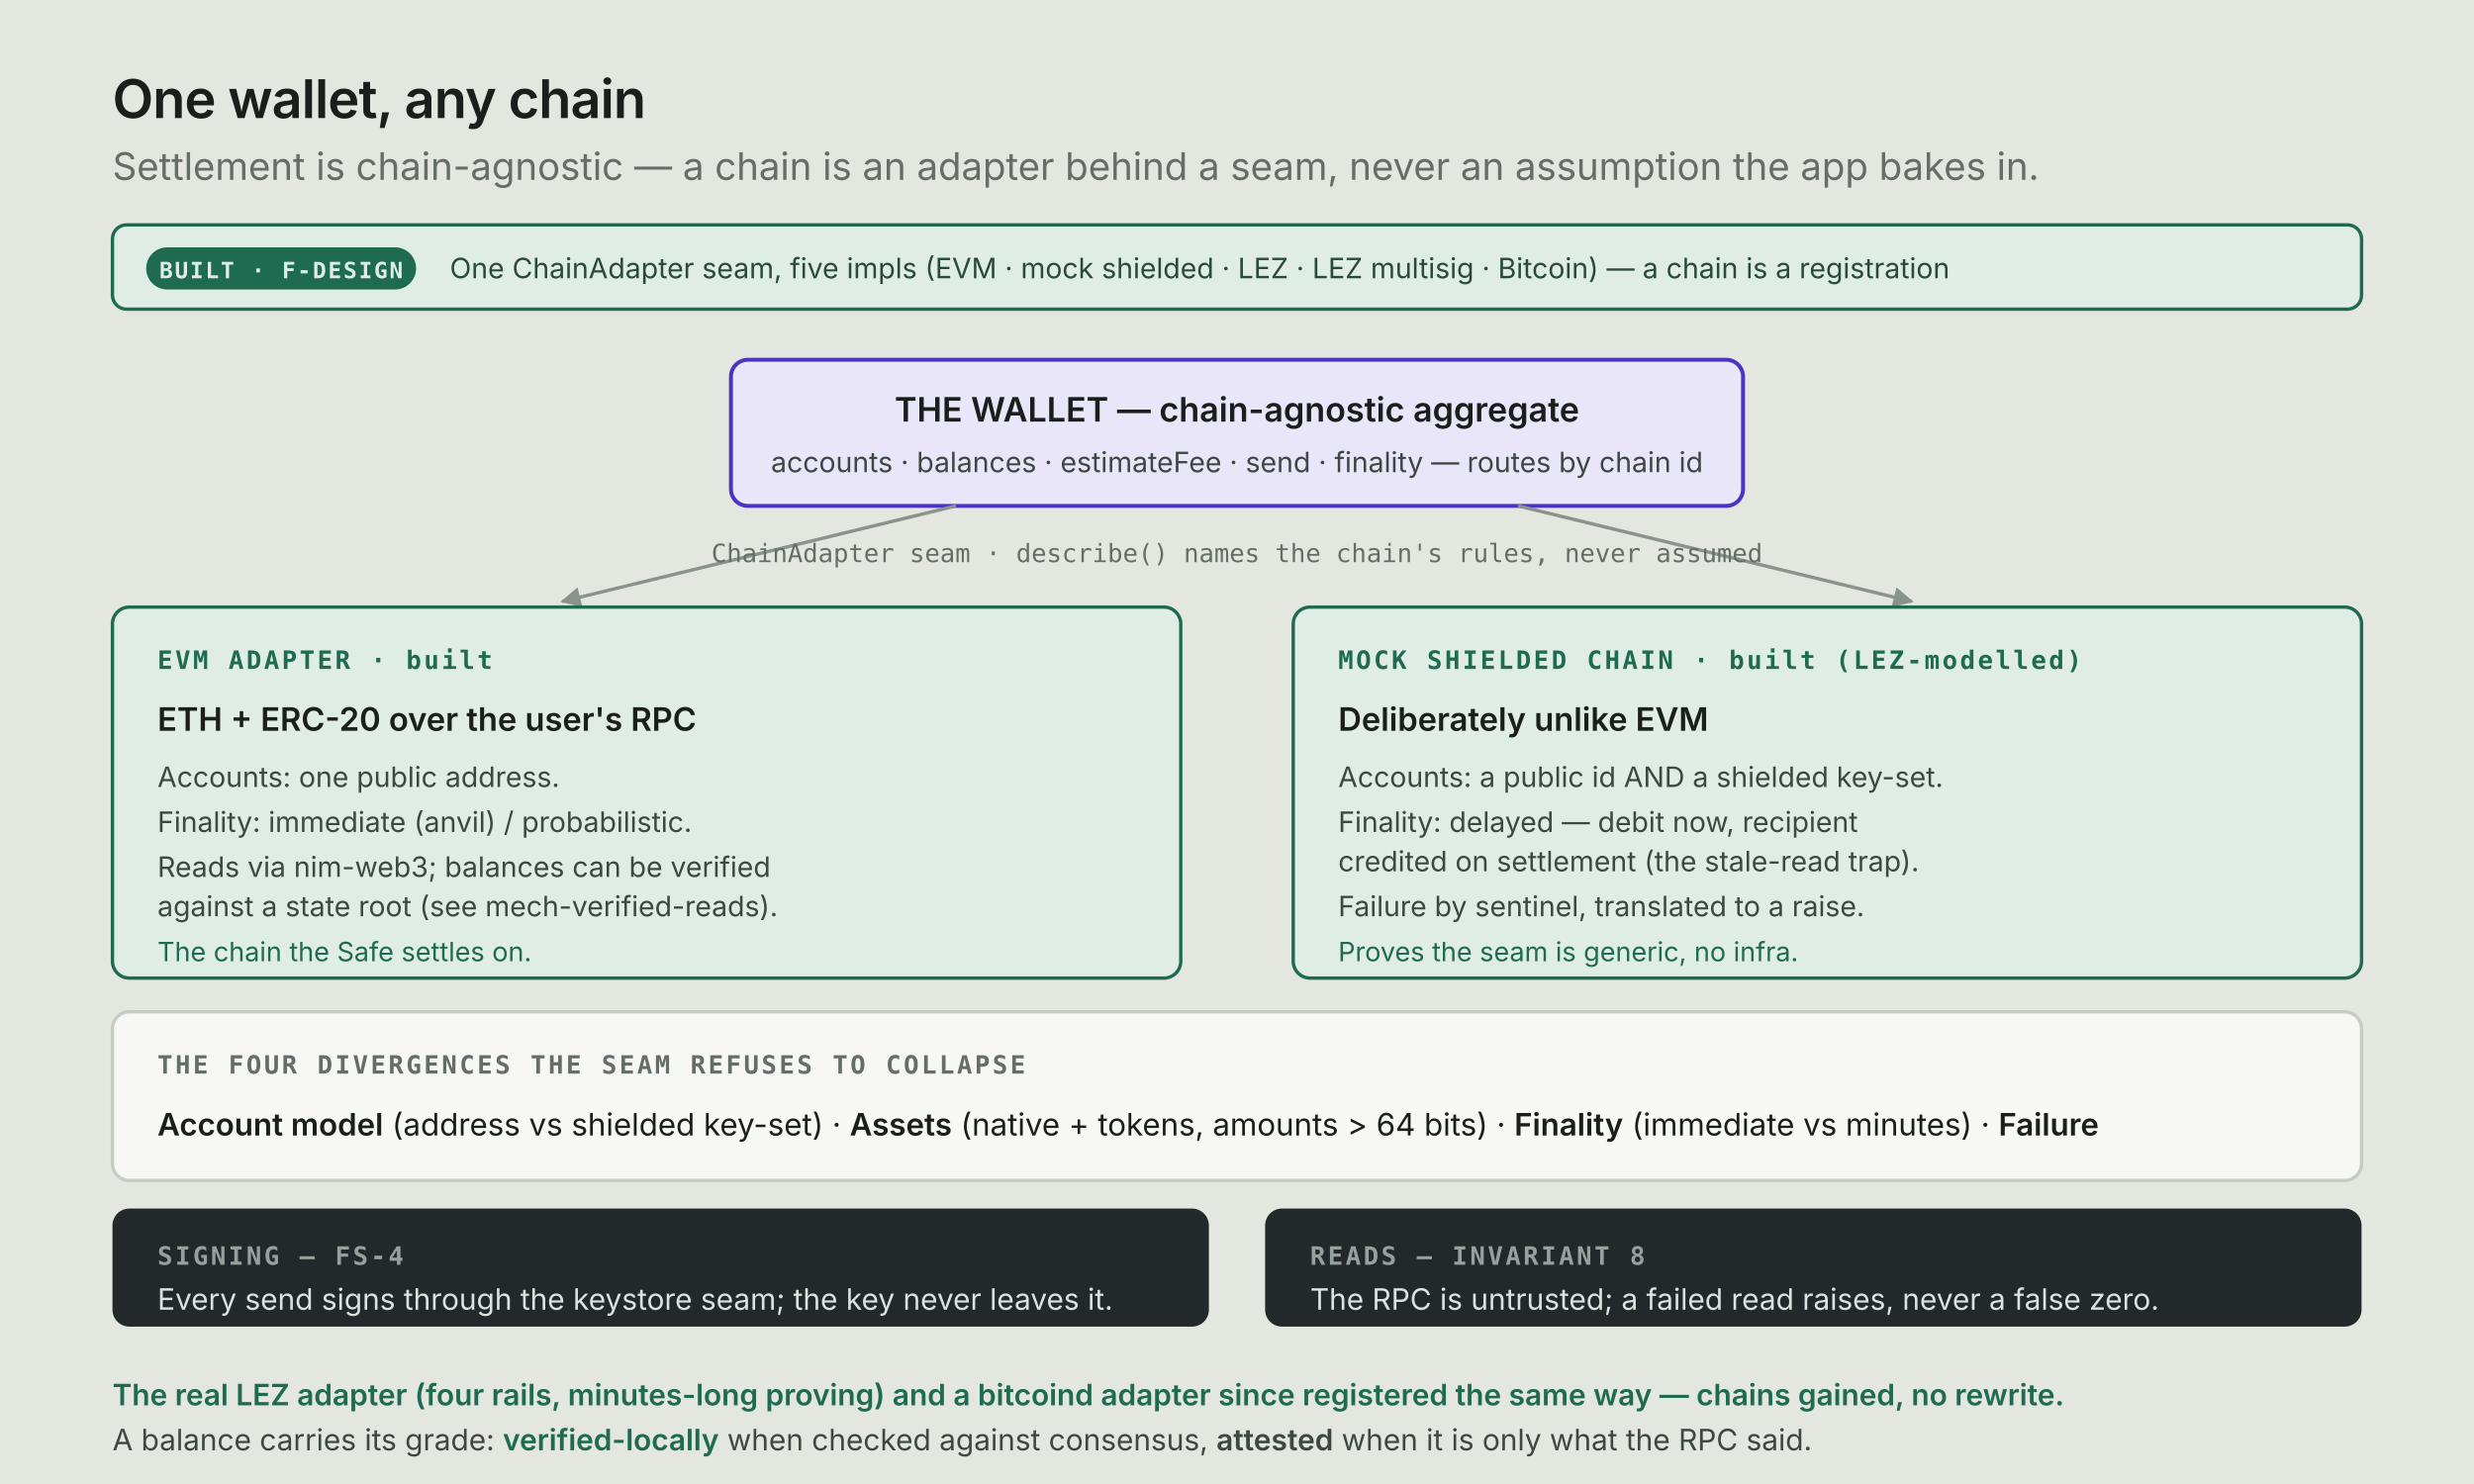
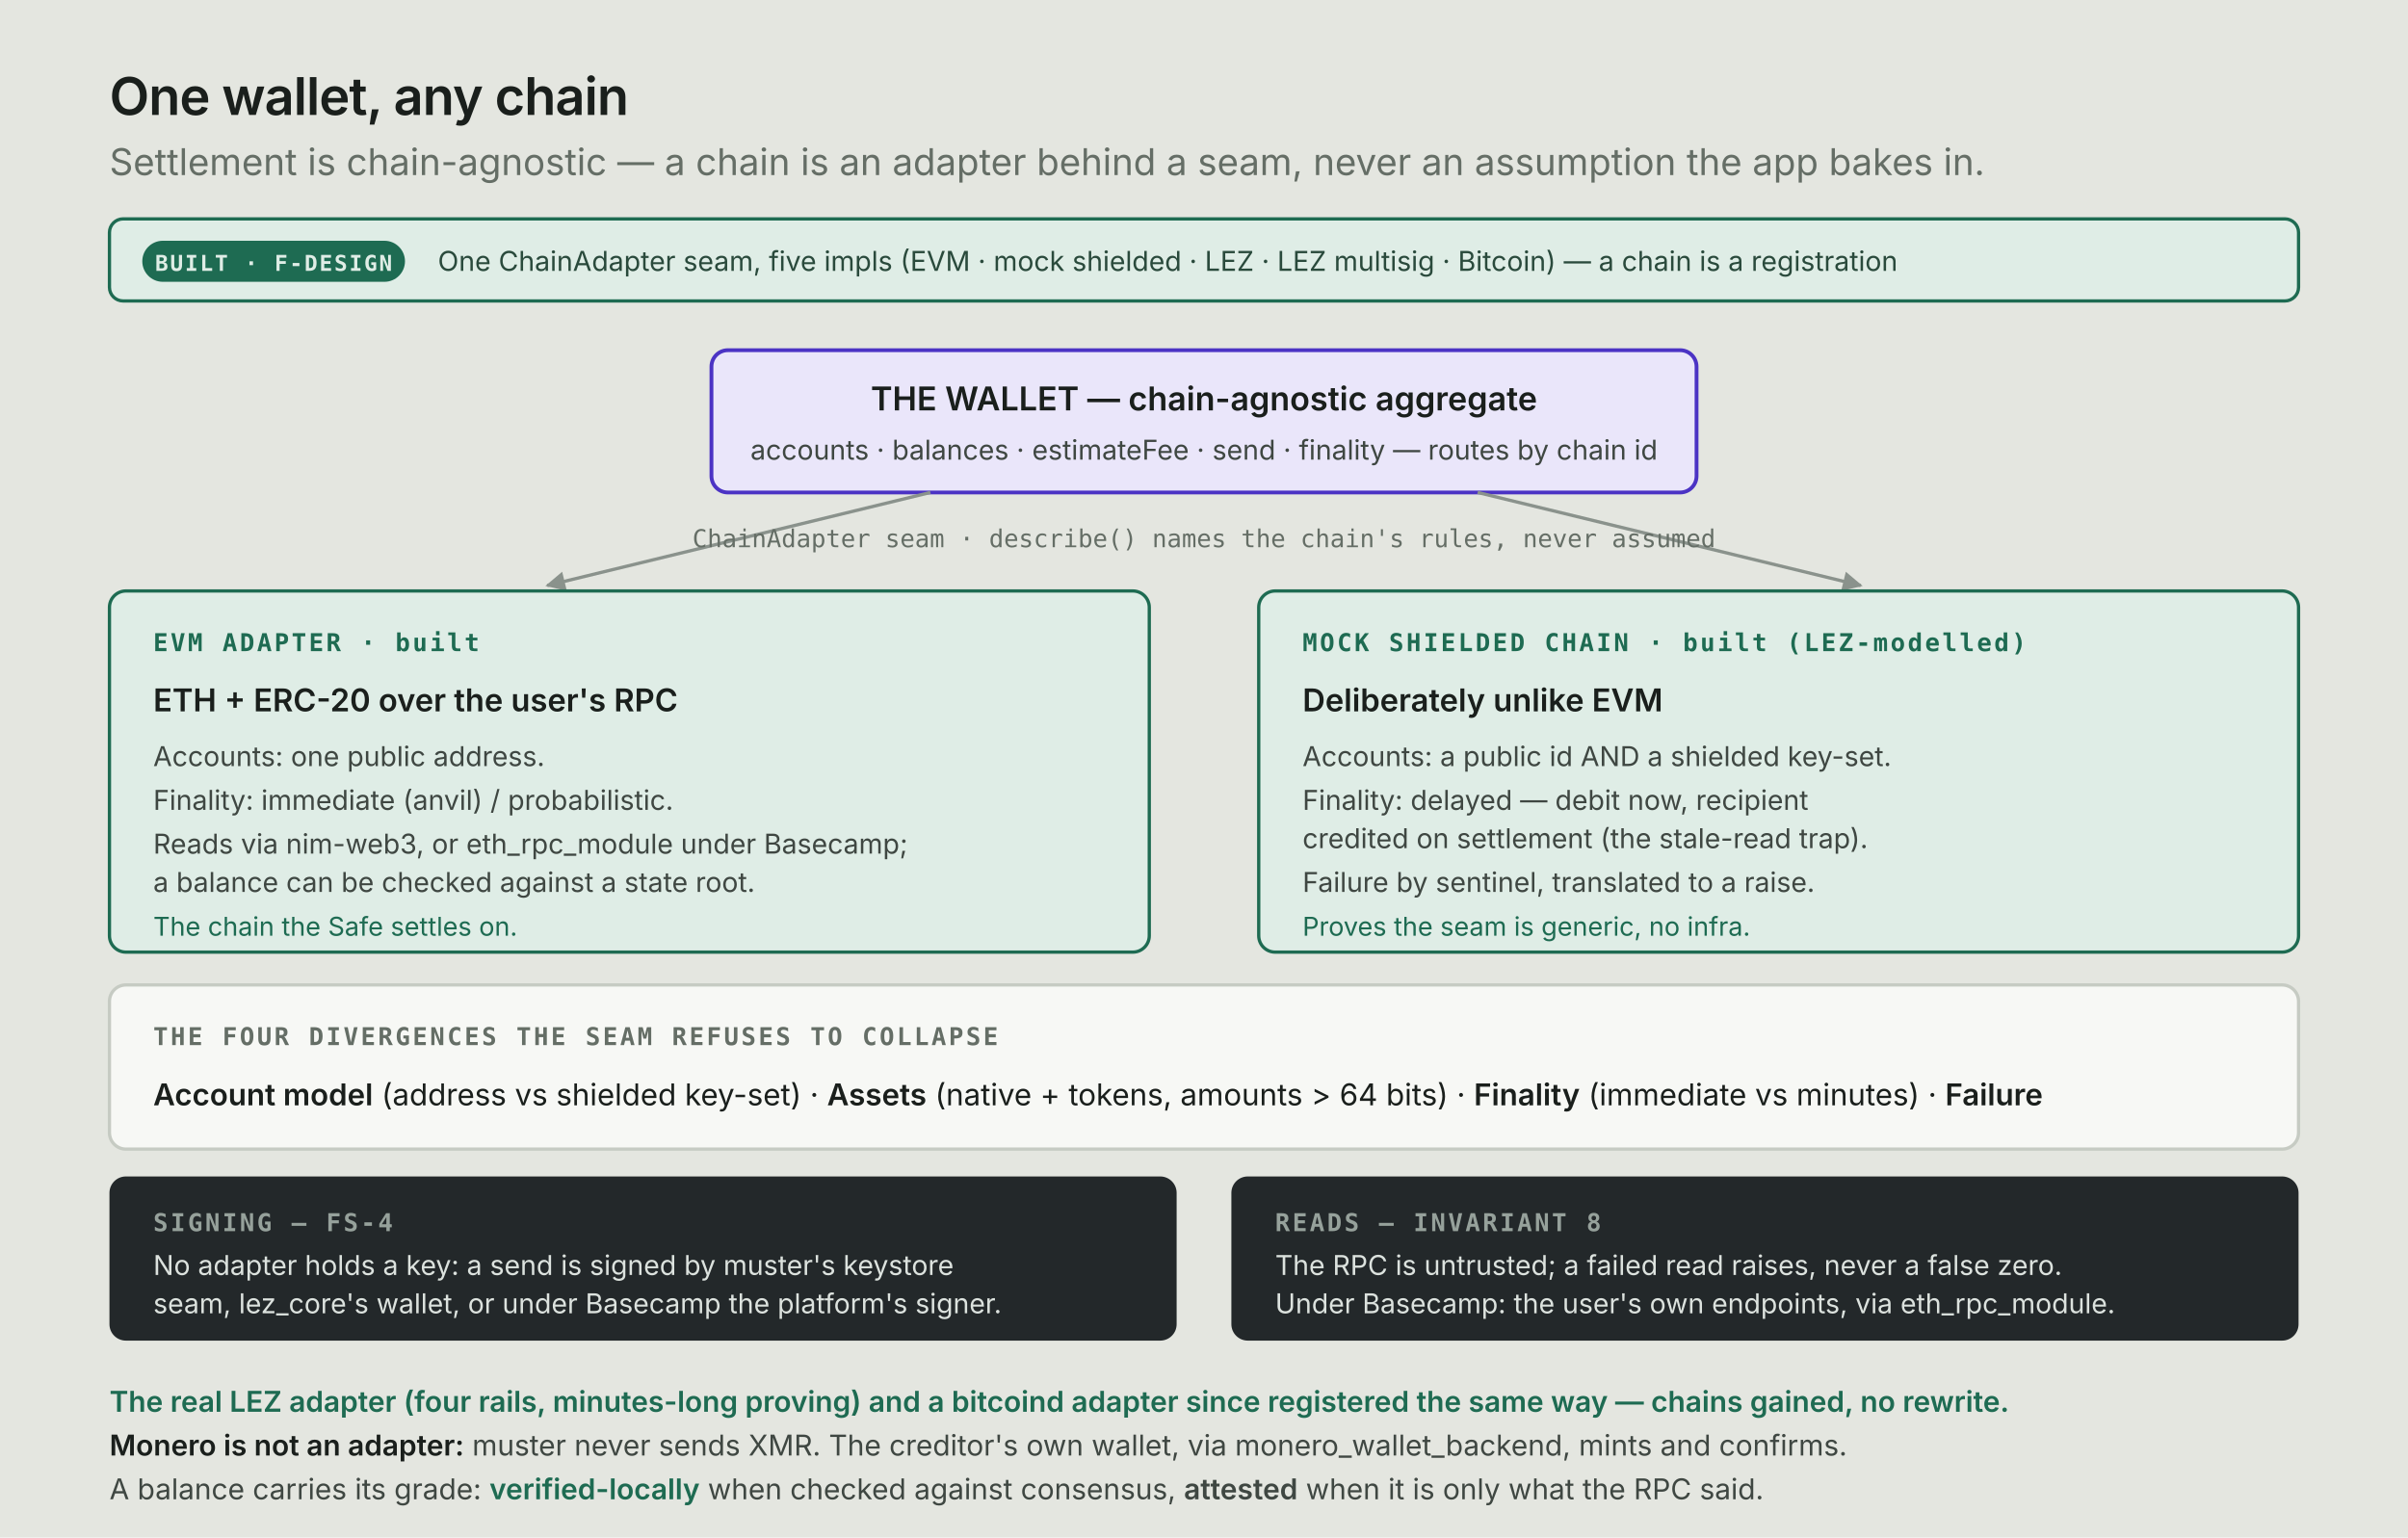
- <svg xmlns="http://www.w3.org/2000/svg" viewBox="0 0 880 528" width="880" height="528" font-family="'Instrument Sans',-apple-system,BlinkMacSystemFont,'Segoe UI',sans-serif">
+ <svg xmlns="http://www.w3.org/2000/svg" viewBox="0 0 880 562" width="880" height="562" font-family="'Instrument Sans',-apple-system,BlinkMacSystemFont,'Segoe UI',sans-serif">
  <defs>
    <marker id="g" viewBox="0 0 10 10" refX="9" refY="5" markerWidth="6" markerHeight="6" orient="auto-start-reverse">
      <path d="M 0 0 L 10 5 L 0 10 z" fill="#8A928C" />
    </marker>
  </defs>
-   <rect width="880" height="528" fill="#E4E6E0" />
+   <rect width="880" height="562" fill="#E4E6E0" />
  <text x="40" y="42" font-size="19" font-weight="600" fill="#1A1F1C" letter-spacing="-0.3">One wallet, any chain</text>
  <text x="40" y="64" font-size="13.5" fill="#656E66">Settlement is chain-agnostic — a chain is an adapter behind a seam, never an assumption the app bakes in.</text>
  <rect x="40" y="80" width="800" height="30" rx="5" fill="#DFEDE6" stroke="#1E6B52" stroke-width="1.2" />
  <rect x="52" y="88" width="96" height="15" rx="7.5" fill="#1E6B52" />
  <text x="100" y="99" font-size="8" font-family="'DM Mono',ui-monospace,Menlo,monospace" font-weight="600" letter-spacing="0.08em" text-anchor="middle" fill="#DFEDE6">BUILT · F-DESIGN</text>
  <text x="160" y="99" font-size="10" fill="#2A4A3C">One ChainAdapter seam, five impls (EVM · mock shielded · LEZ · LEZ multisig · Bitcoin) — a chain is a registration</text>
  <rect x="260" y="128" width="360" height="52" rx="6" fill="#EAE6FA" stroke="#4B33C4" stroke-width="1.4" />
  <text x="440" y="150" font-size="12" text-anchor="middle" font-weight="600" fill="#1A1F1C">THE WALLET — chain-agnostic aggregate</text>
  <text x="440" y="168" font-size="10" text-anchor="middle" fill="#3F4742">accounts · balances · estimateFee · send · finality — routes by chain id</text>
  <path d="M 340 180 L 200 214" stroke="#8A928C" stroke-width="1.2" fill="none" marker-end="url(#g)" />
  <path d="M 540 180 L 680 214" stroke="#8A928C" stroke-width="1.2" fill="none" marker-end="url(#g)" />
  <text x="440" y="200" font-size="9" text-anchor="middle" font-family="'DM Mono',ui-monospace,Menlo,monospace" fill="#656E66">ChainAdapter seam · describe() names the chain's rules, never assumed</text>
  <rect x="40" y="216" width="380" height="132" rx="6" fill="#DFEDE6" stroke="#1E6B52" stroke-width="1.2" />
  <text x="56" y="238" font-size="9" font-family="'DM Mono',ui-monospace,Menlo,monospace" font-weight="600" letter-spacing="0.1em" fill="#1E6B52">EVM ADAPTER · built</text>
  <text x="56" y="260" font-size="11.5" font-weight="600" fill="#1A1F1C">ETH + ERC-20 over the user's RPC</text>
  <text x="56" y="280" font-size="10" fill="#3F4742">Accounts: one public address.</text>
  <text x="56" y="296" font-size="10" fill="#3F4742">Finality: immediate (anvil) / probabilistic.</text>
-   <text x="56" y="312" font-size="10" fill="#3F4742">Reads via nim-web3; balances can be verified</text>
-   <text x="56" y="326" font-size="10" fill="#3F4742">against a state root (see mech-verified-reads).</text>
+   <text x="56" y="312" font-size="10" fill="#3F4742">Reads via nim-web3, or eth_rpc_module under Basecamp;</text>
+   <text x="56" y="326" font-size="10" fill="#3F4742">a balance can be checked against a state root.</text>
  <text x="56" y="342" font-size="9.5" fill="#1E6B52">The chain the Safe settles on.</text>
  <rect x="460" y="216" width="380" height="132" rx="6" fill="#DFEDE6" stroke="#1E6B52" stroke-width="1.2" />
  <text x="476" y="238" font-size="9" font-family="'DM Mono',ui-monospace,Menlo,monospace" font-weight="600" letter-spacing="0.1em" fill="#1E6B52">MOCK SHIELDED CHAIN · built (LEZ-modelled)</text>
  <text x="476" y="260" font-size="11.5" font-weight="600" fill="#1A1F1C">Deliberately unlike EVM</text>
  <text x="476" y="280" font-size="10" fill="#3F4742">Accounts: a public id AND a shielded key-set.</text>
  <text x="476" y="296" font-size="10" fill="#3F4742">Finality: delayed — debit now, recipient</text>
  <text x="476" y="310" font-size="10" fill="#3F4742">credited on settlement (the stale-read trap).</text>
  <text x="476" y="326" font-size="10" fill="#3F4742">Failure by sentinel, translated to a raise.</text>
  <text x="476" y="342" font-size="9.5" fill="#1E6B52">Proves the seam is generic, no infra.</text>
  <rect x="40" y="360" width="800" height="60" rx="6" fill="#F7F8F5" stroke="#C6CBC3" stroke-width="1.2" />
  <text x="56" y="382" font-size="9" font-family="'DM Mono',ui-monospace,Menlo,monospace" font-weight="600" letter-spacing="0.1em" fill="#656E66">THE FOUR DIVERGENCES THE SEAM REFUSES TO COLLAPSE</text>
  <text x="56" y="404" font-size="11" fill="#1A1F1C">
    <tspan font-weight="600">Account model</tspan> (address vs shielded key-set) · <tspan font-weight="600">Assets</tspan> (native + tokens, amounts &gt; 64 bits) · <tspan font-weight="600">Finality</tspan> (immediate vs minutes) · <tspan font-weight="600">Failure</tspan>
  </text>
  <text x="56" y="414" font-size="9.5" fill="#656E66"> </text>
-   <rect x="40" y="430" width="390" height="42" rx="6" fill="#23282A" />
+   <rect x="40" y="430" width="390" height="60" rx="6" fill="#23282A" />
  <text x="56" y="450" font-size="9" font-family="'DM Mono',ui-monospace,Menlo,monospace" font-weight="600" letter-spacing="0.1em" fill="#96A19B">SIGNING — FS-4</text>
-   <text x="56" y="466" font-size="10.5" fill="#DCE2DE">Every send signs through the keystore seam; the key never leaves it.</text>
-   <rect x="450" y="430" width="390" height="42" rx="6" fill="#23282A" />
+   <text x="56" y="466" font-size="10" fill="#DCE2DE">No adapter holds a key: a send is signed by muster's keystore</text>
+   <text x="56" y="480" font-size="10" fill="#DCE2DE">seam, lez_core's wallet, or under Basecamp the platform's signer.</text>
+   <rect x="450" y="430" width="390" height="60" rx="6" fill="#23282A" />
  <text x="466" y="450" font-size="9" font-family="'DM Mono',ui-monospace,Menlo,monospace" font-weight="600" letter-spacing="0.1em" fill="#96A19B">READS — INVARIANT 8</text>
-   <text x="466" y="466" font-size="10.5" fill="#DCE2DE">The RPC is untrusted; a failed read raises, never a false zero.</text>
-   <text x="40" y="500" font-size="10.5" font-weight="600" fill="#1E6B52">The real LEZ adapter (four rails, minutes-long proving) and a bitcoind adapter since registered the same way — chains gained, no rewrite.</text>
-   <text x="40" y="516" font-size="10.5" fill="#3F4742">A balance carries its grade: <tspan font-weight="600" fill="#1E6B52">verified-locally</tspan> when checked against consensus, <tspan font-weight="600">attested</tspan> when it is only what the RPC said.</text>
+   <text x="466" y="466" font-size="10" fill="#DCE2DE">The RPC is untrusted; a failed read raises, never a false zero.</text>
+   <text x="466" y="480" font-size="10" fill="#DCE2DE">Under Basecamp: the user's own endpoints, via eth_rpc_module.</text>
+   <text x="40" y="516" font-size="10.5" font-weight="600" fill="#1E6B52">The real LEZ adapter (four rails, minutes-long proving) and a bitcoind adapter since registered the same way — chains gained, no rewrite.</text>
+   <text x="40" y="532" font-size="10.5" fill="#3F4742">
+     <tspan font-weight="600" fill="#1A1F1C">Monero is not an adapter:</tspan> muster never sends XMR. The creditor's own wallet, via monero_wallet_backend, mints and confirms.</text>
+   <text x="40" y="548" font-size="10.5" fill="#3F4742">A balance carries its grade: <tspan font-weight="600" fill="#1E6B52">verified-locally</tspan> when checked against consensus, <tspan font-weight="600">attested</tspan> when it is only what the RPC said.</text>
</svg>
